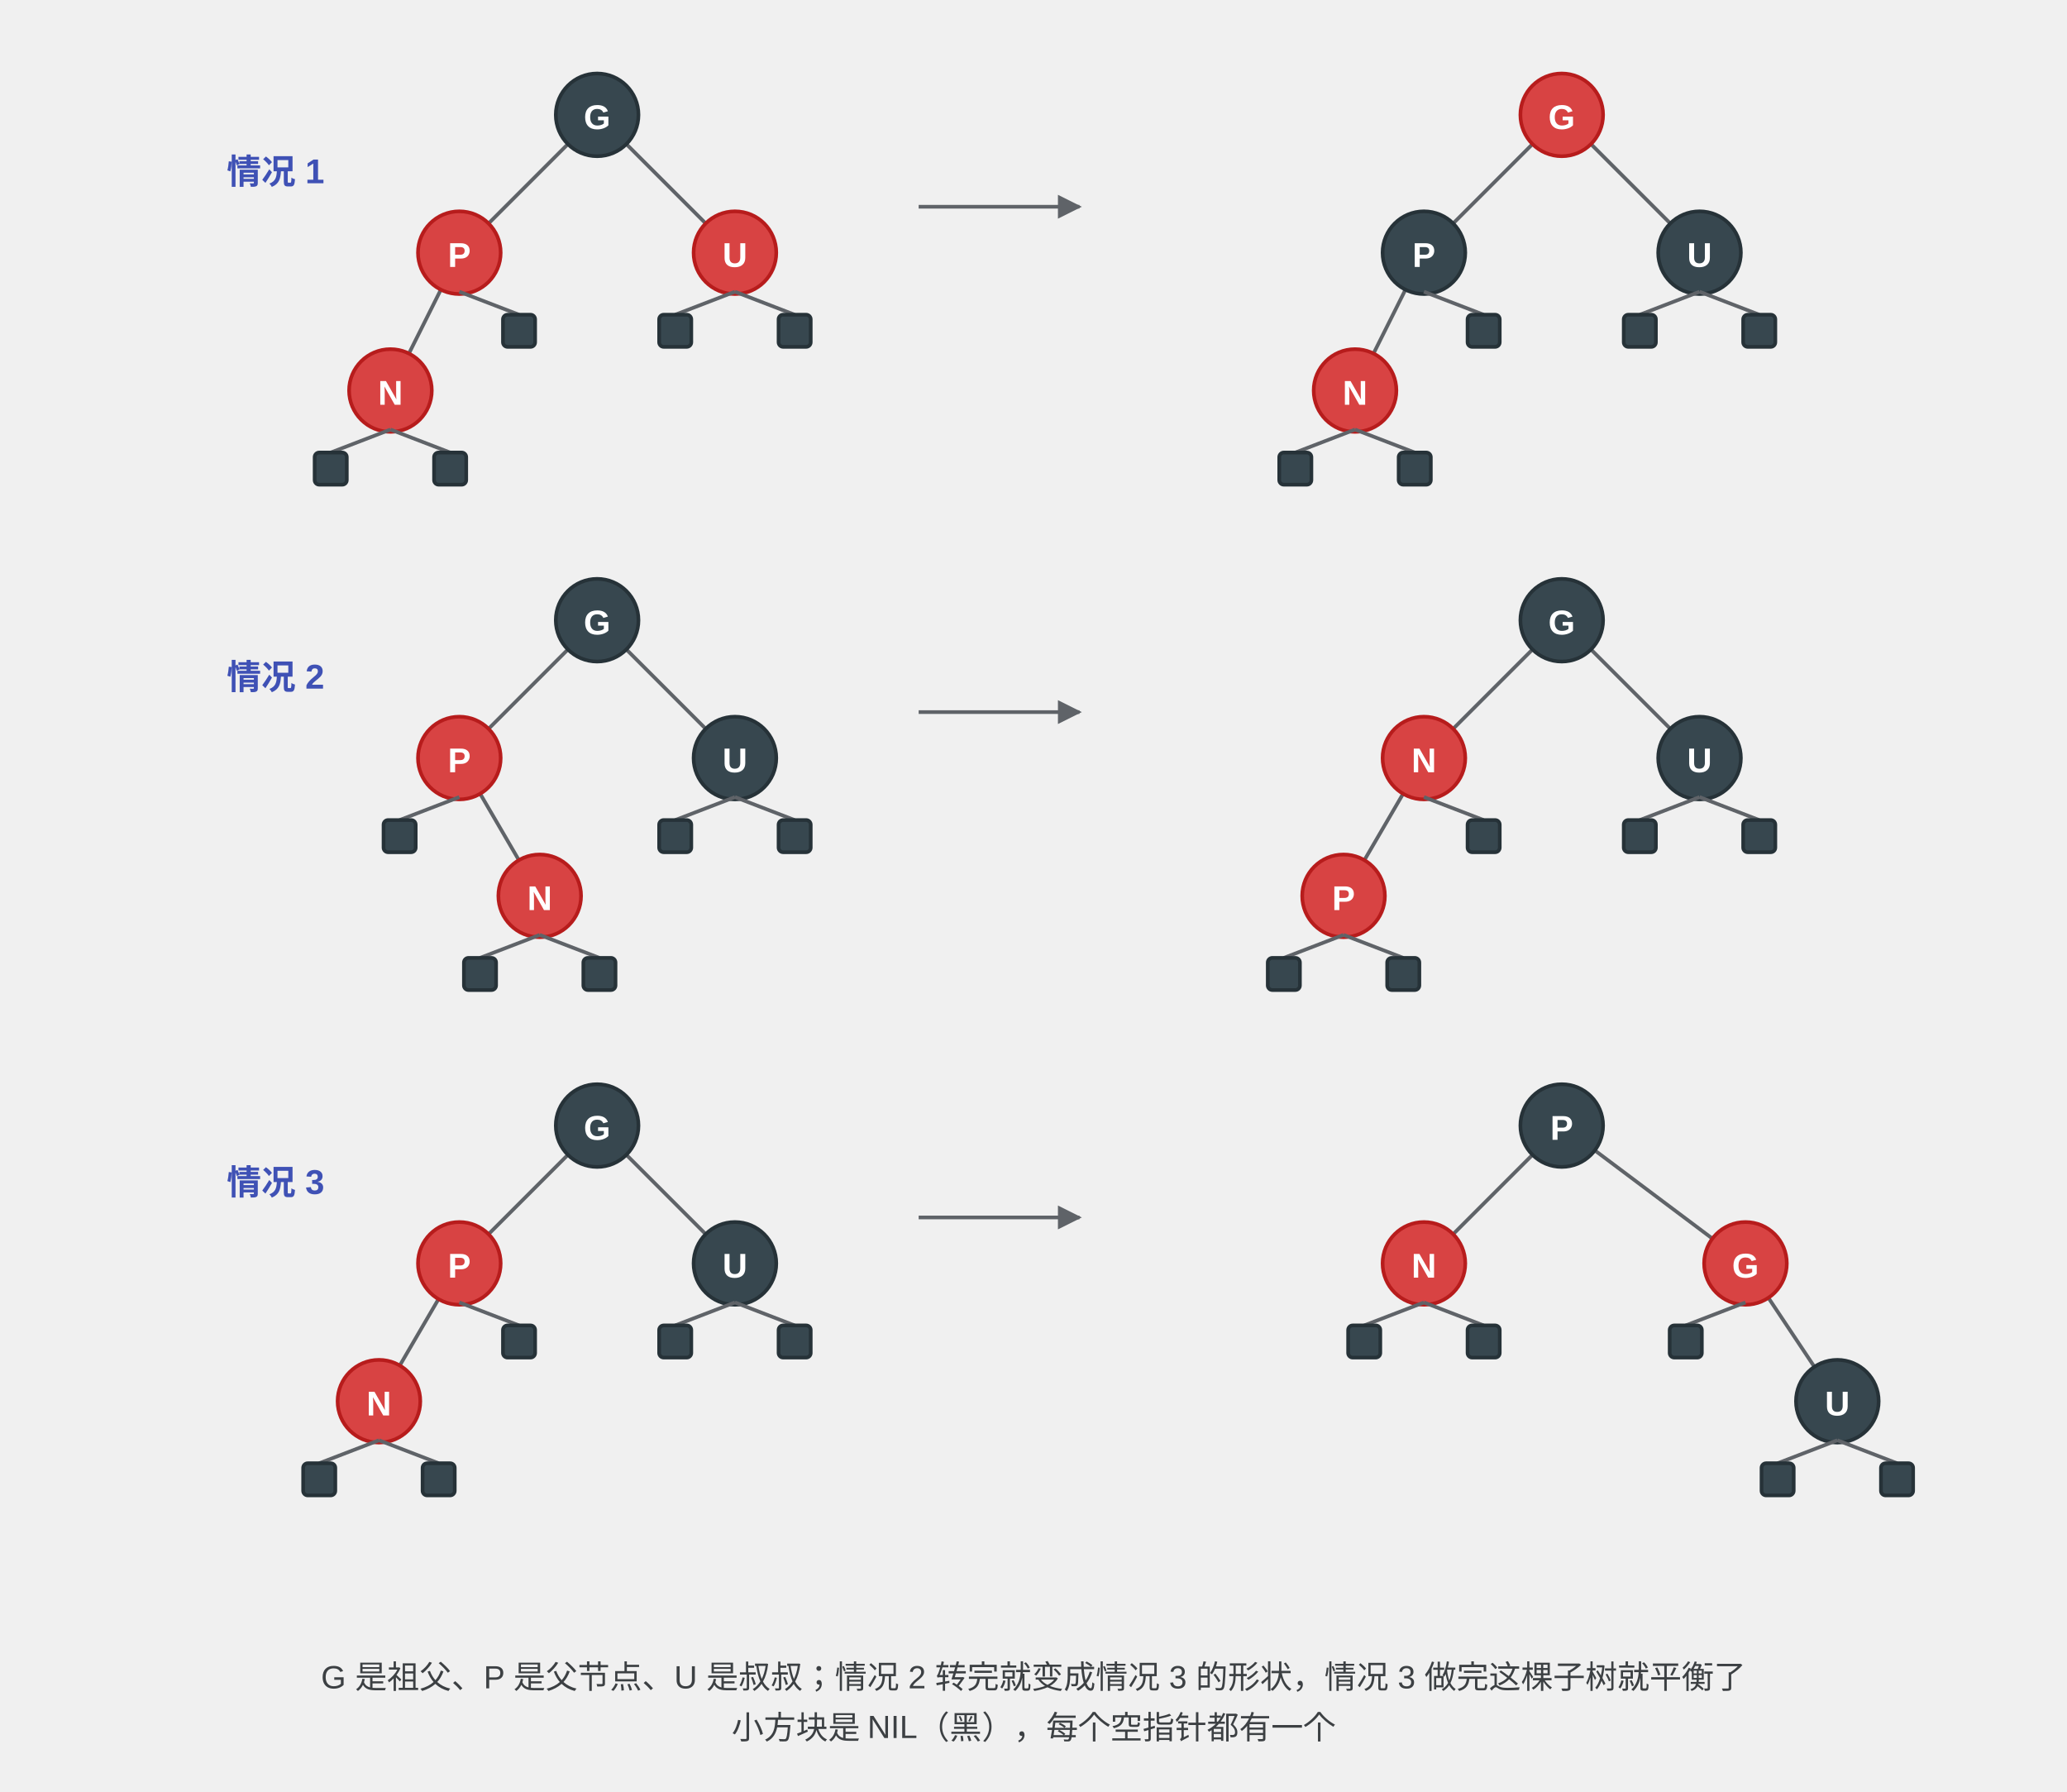
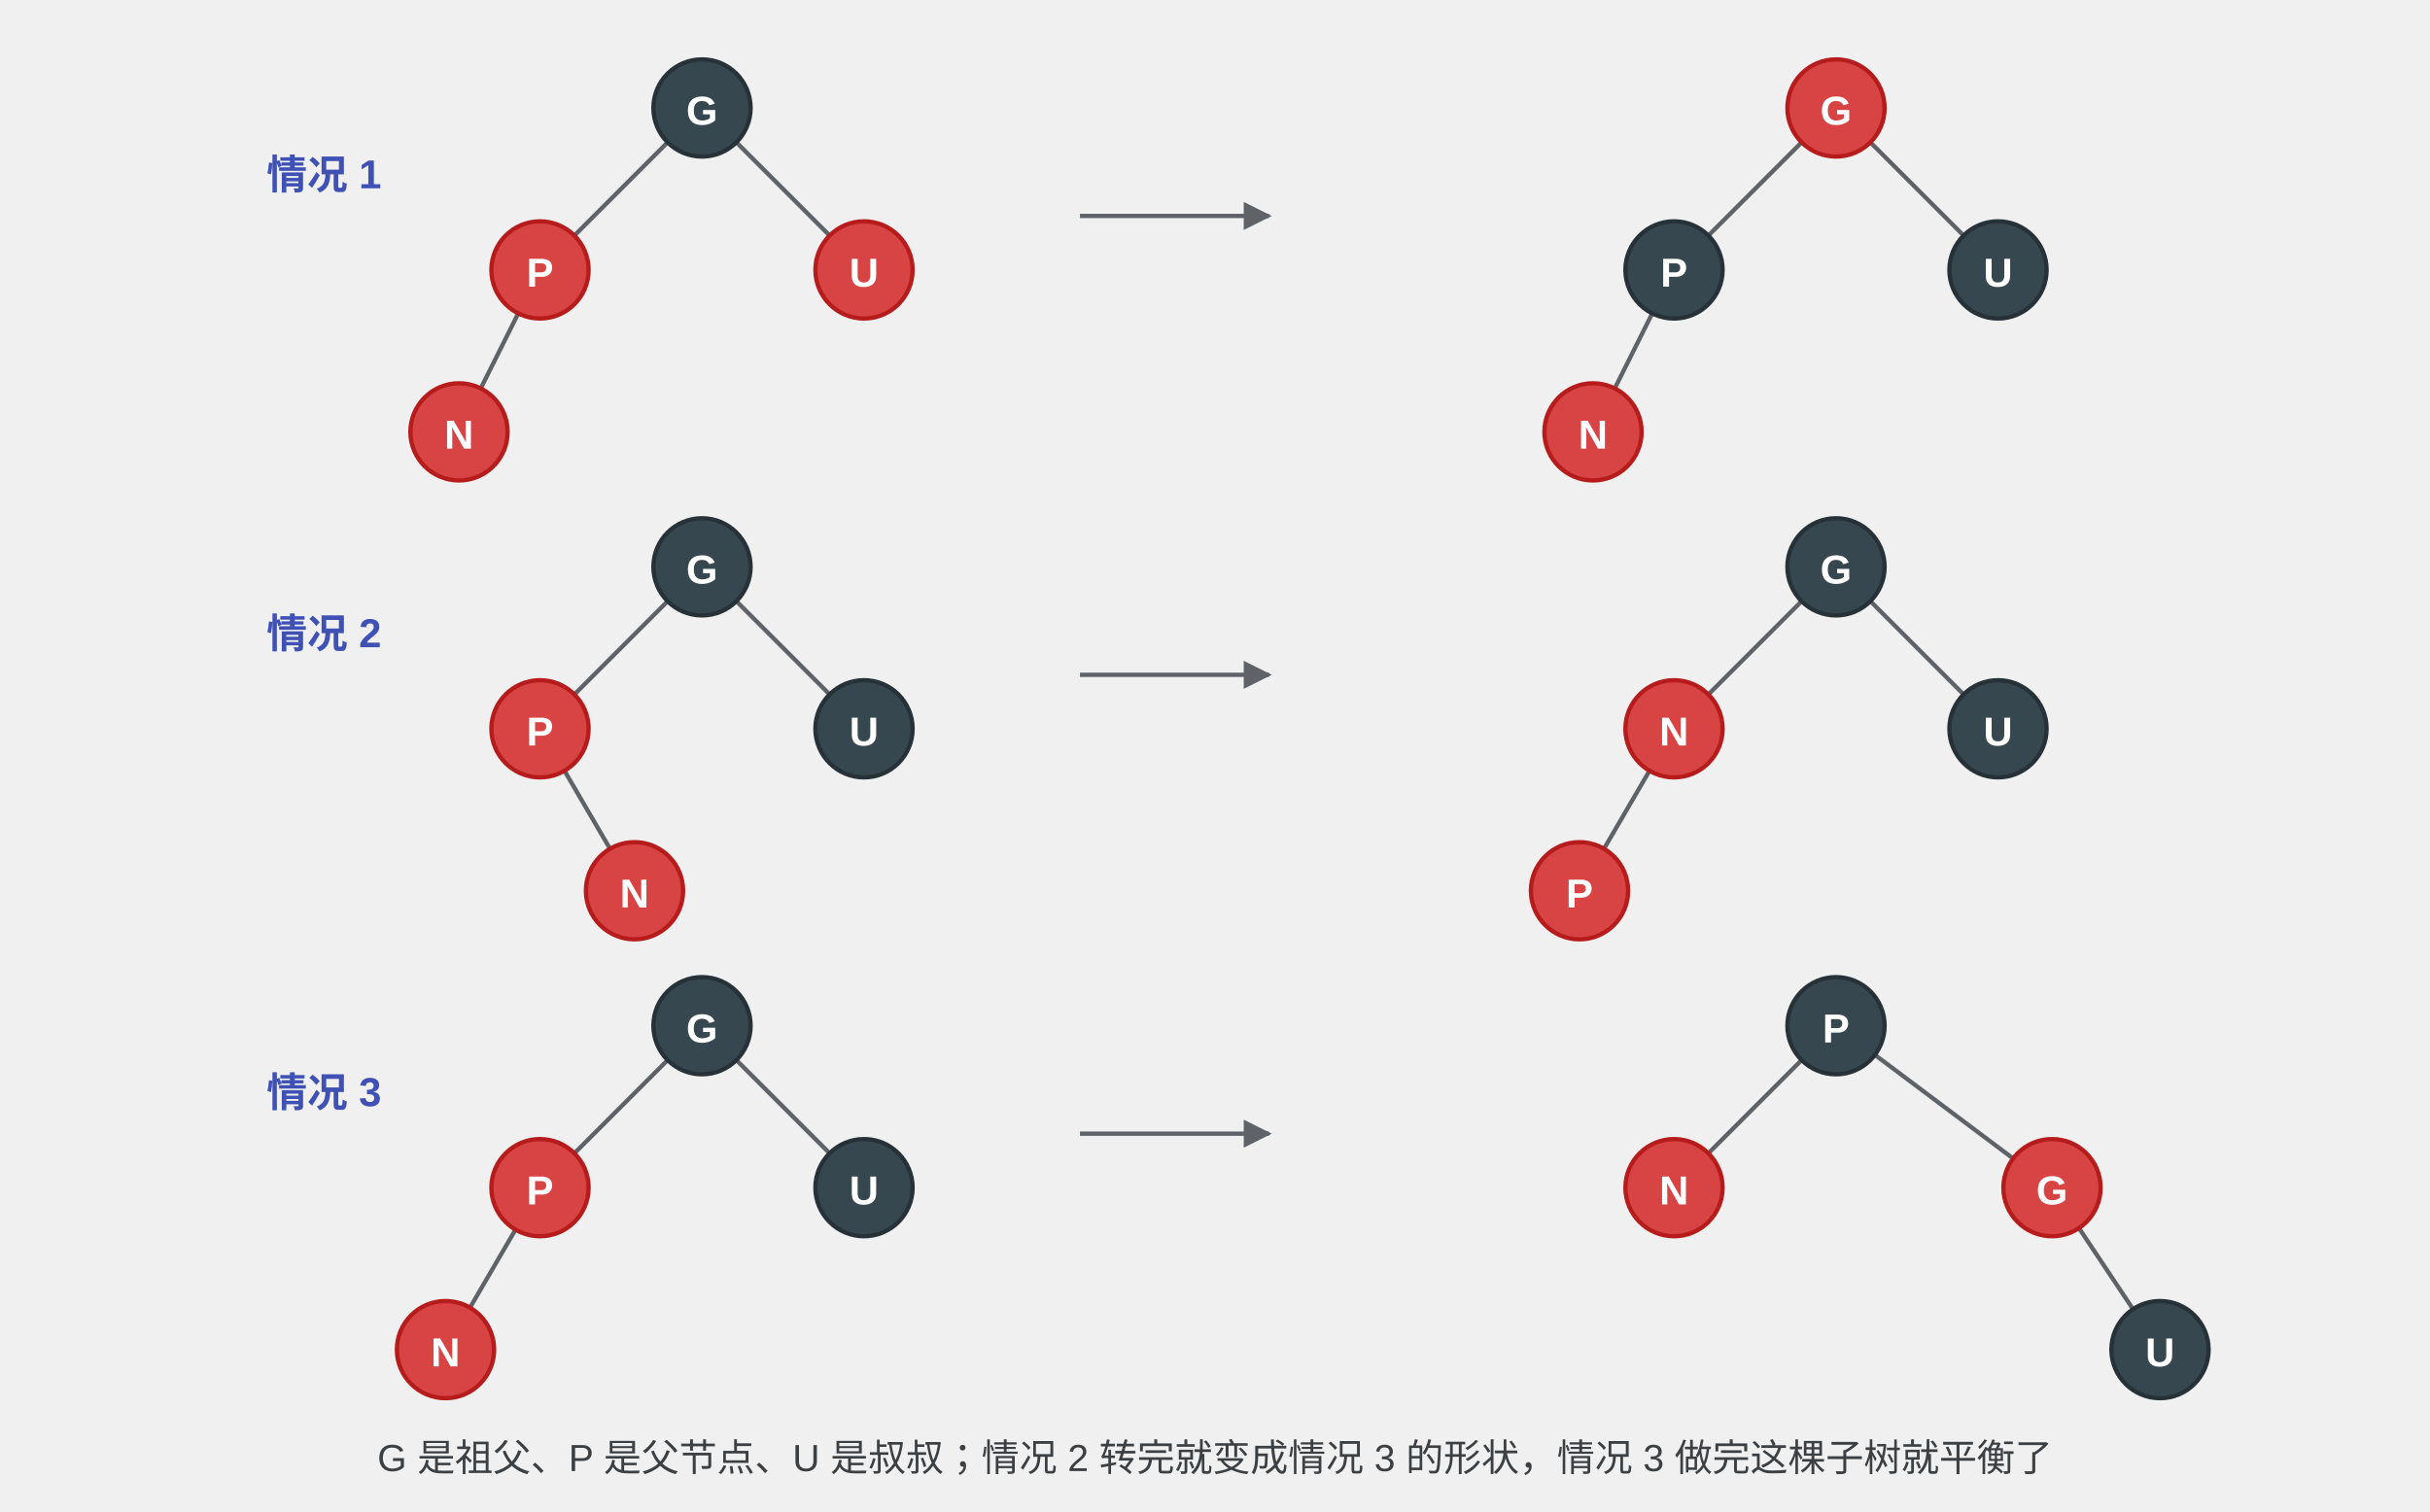
- <svg xmlns="http://www.w3.org/2000/svg" width="900" height="780" viewBox="0 0 900 780" role="img" aria-label="红黑树插入后的三种修复情况">
+ <svg xmlns="http://www.w3.org/2000/svg" width="900" height="560" viewBox="0 0 900 560" role="img" aria-label="红黑树插入后的三种修复情况">
  <style>
    .edge{stroke:#5f6368;stroke-width:1.6;fill:none}
    .link{stroke:#9aa0a6;stroke-width:1.4;fill:none}
    .bk{fill:#37474f;stroke:#263238;stroke-width:1.6}
    .rd{fill:#d84343;stroke:#b71c1c;stroke-width:1.6}
    .ring{fill:none;stroke:#263238;stroke-width:1.6}
    .nt{fill:#ffffff;font-family:ui-sans-serif,-apple-system,'PingFang SC','Noto Sans SC',Arial,sans-serif;font-size:15px;font-weight:600;text-anchor:middle;dominant-baseline:central}
    .box{fill:#f4f5f7;stroke:#9aa0a6;stroke-width:1.4}
    .hl{fill:#dbe4ff;stroke:#3f51b5;stroke-width:1.6}
    .key{fill:#1f2330;font-family:ui-sans-serif,-apple-system,'PingFang SC','Noto Sans SC',Arial,sans-serif;font-size:12.5px;font-weight:500;text-anchor:middle;dominant-baseline:central}
    .cap{fill:#3f51b5;font-family:ui-sans-serif,-apple-system,'PingFang SC','Noto Sans SC',Arial,sans-serif;font-size:15px;font-weight:600;text-anchor:middle}
    .lbl{fill:#3c4043;font-family:ui-sans-serif,-apple-system,'PingFang SC','Noto Sans SC',Arial,sans-serif;font-size:14px;font-weight:500}
    .row{fill:#3f51b5;font-family:ui-sans-serif,-apple-system,'PingFang SC','Noto Sans SC',Arial,sans-serif;font-size:15px;font-weight:600}
    .note{fill:#3c4043;font-family:ui-sans-serif,-apple-system,'PingFang SC','Noto Sans SC',Arial,sans-serif;font-size:13px;text-anchor:middle}
    .mk{fill:#5f6368}
    @media (prefers-color-scheme: dark){
      .edge{stroke:#9aa0a6}
      .link{stroke:#7a7f8f}
      .bk{fill:#455a64;stroke:#90a4ae}
      .rd{fill:#c62828;stroke:#ef9a9a}
      .ring{stroke:#90a4ae}
      .box{fill:#262a3a;stroke:#7a7f8f}
      .hl{fill:#33406b;stroke:#9fa8da}
      .key{fill:#e8eaf6}
      .cap{fill:#9fa8da}
      .lbl{fill:#c7cad6}
      .row{fill:#9fa8da}
      .note{fill:#c7cad6}
      .mk{fill:#9aa0a6}
    }
  </style>
  <defs>
    <marker id="arrow" viewBox="0 0 10 10" refX="9" refY="5" markerWidth="6.5" markerHeight="6.5" orient="auto-start-reverse">
      <path class="mk" d="M0,0 L10,5 L0,10 z" />
    </marker>
  </defs>
-   <text class="cap" x="120" y="80" text-anchor="end">情况 1</text>
-   <line class="edge" x1="260" y1="50" x2="200" y2="110" />
-   <line class="edge" x1="260" y1="50" x2="320" y2="110" />
-   <line class="edge" x1="200" y1="110" x2="170" y2="170" />
-   <circle class="bk" cx="260" cy="50" r="18" />
-   <text class="nt" x="260" y="51">G</text>
-   <circle class="rd" cx="200" cy="110" r="18" />
-   <text class="nt" x="200" y="111">P</text>
-   <circle class="rd" cx="320" cy="110" r="18" />
-   <text class="nt" x="320" y="111">U</text>
-   <circle class="rd" cx="170" cy="170" r="18" />
-   <text class="nt" x="170" y="171">N</text>
-   <line class="edge" x1="200" y1="127" x2="226" y2="137" />
-   <rect class="bk" x="219.0" y="137.0" width="14" height="14" rx="2" />
-   <line class="edge" x1="320" y1="127" x2="294" y2="137" />
-   <rect class="bk" x="287.0" y="137.0" width="14" height="14" rx="2" />
-   <line class="edge" x1="320" y1="127" x2="346" y2="137" />
-   <rect class="bk" x="339.0" y="137.0" width="14" height="14" rx="2" />
-   <line class="edge" x1="170" y1="187" x2="144" y2="197" />
-   <rect class="bk" x="137.0" y="197.0" width="14" height="14" rx="2" />
-   <line class="edge" x1="170" y1="187" x2="196" y2="197" />
-   <rect class="bk" x="189.0" y="197.0" width="14" height="14" rx="2" />
-   <line class="edge" x1="400" y1="90" x2="470" y2="90" marker-end="url(#arrow)" />
-   <line class="edge" x1="680" y1="50" x2="620" y2="110" />
-   <line class="edge" x1="680" y1="50" x2="740" y2="110" />
-   <line class="edge" x1="620" y1="110" x2="590" y2="170" />
-   <circle class="rd" cx="680" cy="50" r="18" />
-   <text class="nt" x="680" y="51">G</text>
-   <circle class="bk" cx="620" cy="110" r="18" />
-   <text class="nt" x="620" y="111">P</text>
-   <circle class="bk" cx="740" cy="110" r="18" />
-   <text class="nt" x="740" y="111">U</text>
-   <circle class="rd" cx="590" cy="170" r="18" />
-   <text class="nt" x="590" y="171">N</text>
-   <line class="edge" x1="620" y1="127" x2="646" y2="137" />
-   <rect class="bk" x="639.0" y="137.0" width="14" height="14" rx="2" />
-   <line class="edge" x1="740" y1="127" x2="714" y2="137" />
-   <rect class="bk" x="707.0" y="137.0" width="14" height="14" rx="2" />
-   <line class="edge" x1="740" y1="127" x2="766" y2="137" />
-   <rect class="bk" x="759.0" y="137.0" width="14" height="14" rx="2" />
-   <line class="edge" x1="590" y1="187" x2="564" y2="197" />
-   <rect class="bk" x="557.0" y="197.0" width="14" height="14" rx="2" />
-   <line class="edge" x1="590" y1="187" x2="616" y2="197" />
-   <rect class="bk" x="609.0" y="197.0" width="14" height="14" rx="2" />
-   <text class="cap" x="120" y="300" text-anchor="end">情况 2</text>
-   <line class="edge" x1="260" y1="270" x2="200" y2="330" />
-   <line class="edge" x1="260" y1="270" x2="320" y2="330" />
-   <line class="edge" x1="200" y1="330" x2="235" y2="390" />
-   <circle class="bk" cx="260" cy="270" r="18" />
-   <text class="nt" x="260" y="271">G</text>
-   <circle class="rd" cx="200" cy="330" r="18" />
-   <text class="nt" x="200" y="331">P</text>
-   <circle class="bk" cx="320" cy="330" r="18" />
-   <text class="nt" x="320" y="331">U</text>
-   <circle class="rd" cx="235" cy="390" r="18" />
-   <text class="nt" x="235" y="391">N</text>
-   <line class="edge" x1="200" y1="347" x2="174" y2="357" />
-   <rect class="bk" x="167.0" y="357.0" width="14" height="14" rx="2" />
-   <line class="edge" x1="320" y1="347" x2="294" y2="357" />
-   <rect class="bk" x="287.0" y="357.0" width="14" height="14" rx="2" />
-   <line class="edge" x1="320" y1="347" x2="346" y2="357" />
-   <rect class="bk" x="339.0" y="357.0" width="14" height="14" rx="2" />
-   <line class="edge" x1="235" y1="407" x2="209" y2="417" />
-   <rect class="bk" x="202.0" y="417.0" width="14" height="14" rx="2" />
-   <line class="edge" x1="235" y1="407" x2="261" y2="417" />
-   <rect class="bk" x="254.0" y="417.0" width="14" height="14" rx="2" />
-   <line class="edge" x1="400" y1="310" x2="470" y2="310" marker-end="url(#arrow)" />
-   <line class="edge" x1="680" y1="270" x2="620" y2="330" />
-   <line class="edge" x1="680" y1="270" x2="740" y2="330" />
-   <line class="edge" x1="620" y1="330" x2="585" y2="390" />
-   <circle class="bk" cx="680" cy="270" r="18" />
-   <text class="nt" x="680" y="271">G</text>
-   <circle class="rd" cx="620" cy="330" r="18" />
-   <text class="nt" x="620" y="331">N</text>
-   <circle class="bk" cx="740" cy="330" r="18" />
-   <text class="nt" x="740" y="331">U</text>
-   <circle class="rd" cx="585" cy="390" r="18" />
-   <text class="nt" x="585" y="391">P</text>
-   <line class="edge" x1="620" y1="347" x2="646" y2="357" />
-   <rect class="bk" x="639.0" y="357.0" width="14" height="14" rx="2" />
-   <line class="edge" x1="740" y1="347" x2="714" y2="357" />
-   <rect class="bk" x="707.0" y="357.0" width="14" height="14" rx="2" />
-   <line class="edge" x1="740" y1="347" x2="766" y2="357" />
-   <rect class="bk" x="759.0" y="357.0" width="14" height="14" rx="2" />
-   <line class="edge" x1="585" y1="407" x2="559" y2="417" />
-   <rect class="bk" x="552.0" y="417.0" width="14" height="14" rx="2" />
-   <line class="edge" x1="585" y1="407" x2="611" y2="417" />
-   <rect class="bk" x="604.0" y="417.0" width="14" height="14" rx="2" />
-   <text class="cap" x="120" y="520" text-anchor="end">情况 3</text>
-   <line class="edge" x1="260" y1="490" x2="200" y2="550" />
-   <line class="edge" x1="260" y1="490" x2="320" y2="550" />
-   <line class="edge" x1="200" y1="550" x2="165" y2="610" />
-   <circle class="bk" cx="260" cy="490" r="18" />
-   <text class="nt" x="260" y="491">G</text>
-   <circle class="rd" cx="200" cy="550" r="18" />
-   <text class="nt" x="200" y="551">P</text>
-   <circle class="bk" cx="320" cy="550" r="18" />
-   <text class="nt" x="320" y="551">U</text>
-   <circle class="rd" cx="165" cy="610" r="18" />
-   <text class="nt" x="165" y="611">N</text>
-   <line class="edge" x1="200" y1="567" x2="226" y2="577" />
-   <rect class="bk" x="219.0" y="577.0" width="14" height="14" rx="2" />
-   <line class="edge" x1="320" y1="567" x2="294" y2="577" />
-   <rect class="bk" x="287.0" y="577.0" width="14" height="14" rx="2" />
-   <line class="edge" x1="320" y1="567" x2="346" y2="577" />
-   <rect class="bk" x="339.0" y="577.0" width="14" height="14" rx="2" />
-   <line class="edge" x1="165" y1="627" x2="139" y2="637" />
-   <rect class="bk" x="132.0" y="637.0" width="14" height="14" rx="2" />
-   <line class="edge" x1="165" y1="627" x2="191" y2="637" />
-   <rect class="bk" x="184.0" y="637.0" width="14" height="14" rx="2" />
-   <line class="edge" x1="400" y1="530" x2="470" y2="530" marker-end="url(#arrow)" />
-   <line class="edge" x1="680" y1="490" x2="620" y2="550" />
-   <line class="edge" x1="680" y1="490" x2="760" y2="550" />
-   <line class="edge" x1="760" y1="550" x2="800" y2="610" />
-   <circle class="bk" cx="680" cy="490" r="18" />
-   <text class="nt" x="680" y="491">P</text>
-   <circle class="rd" cx="620" cy="550" r="18" />
-   <text class="nt" x="620" y="551">N</text>
-   <circle class="rd" cx="760" cy="550" r="18" />
-   <text class="nt" x="760" y="551">G</text>
-   <circle class="bk" cx="800" cy="610" r="18" />
-   <text class="nt" x="800" y="611">U</text>
-   <line class="edge" x1="620" y1="567" x2="594" y2="577" />
-   <rect class="bk" x="587.0" y="577.0" width="14" height="14" rx="2" />
-   <line class="edge" x1="620" y1="567" x2="646" y2="577" />
-   <rect class="bk" x="639.0" y="577.0" width="14" height="14" rx="2" />
-   <line class="edge" x1="760" y1="567" x2="734" y2="577" />
-   <rect class="bk" x="727.0" y="577.0" width="14" height="14" rx="2" />
-   <line class="edge" x1="800" y1="627" x2="774" y2="637" />
-   <rect class="bk" x="767.0" y="637.0" width="14" height="14" rx="2" />
-   <line class="edge" x1="800" y1="627" x2="826" y2="637" />
-   <rect class="bk" x="819.0" y="637.0" width="14" height="14" rx="2" />
-   <text class="lbl" x="450" y="735" text-anchor="middle">G 是祖父、P 是父节点、U 是叔叔；情况 2 转完就变成情况 3 的形状，情况 3 做完这棵子树就平衡了</text>
-   <text class="lbl" x="450" y="757" text-anchor="middle">小方块是 NIL（黑），每个空指针都有一个</text>
+   <text class="cap" x="120" y="70" text-anchor="end">情况 1</text>
+   <line class="edge" x1="260" y1="40" x2="200" y2="100" />
+   <line class="edge" x1="260" y1="40" x2="320" y2="100" />
+   <line class="edge" x1="200" y1="100" x2="170" y2="160" />
+   <circle class="bk" cx="260" cy="40" r="18" />
+   <text class="nt" x="260" y="41">G</text>
+   <circle class="rd" cx="200" cy="100" r="18" />
+   <text class="nt" x="200" y="101">P</text>
+   <circle class="rd" cx="320" cy="100" r="18" />
+   <text class="nt" x="320" y="101">U</text>
+   <circle class="rd" cx="170" cy="160" r="18" />
+   <text class="nt" x="170" y="161">N</text>
+   <line class="edge" x1="400" y1="80" x2="470" y2="80" marker-end="url(#arrow)" />
+   <line class="edge" x1="680" y1="40" x2="620" y2="100" />
+   <line class="edge" x1="680" y1="40" x2="740" y2="100" />
+   <line class="edge" x1="620" y1="100" x2="590" y2="160" />
+   <circle class="rd" cx="680" cy="40" r="18" />
+   <text class="nt" x="680" y="41">G</text>
+   <circle class="bk" cx="620" cy="100" r="18" />
+   <text class="nt" x="620" y="101">P</text>
+   <circle class="bk" cx="740" cy="100" r="18" />
+   <text class="nt" x="740" y="101">U</text>
+   <circle class="rd" cx="590" cy="160" r="18" />
+   <text class="nt" x="590" y="161">N</text>
+   <text class="cap" x="120" y="240" text-anchor="end">情况 2</text>
+   <line class="edge" x1="260" y1="210" x2="200" y2="270" />
+   <line class="edge" x1="260" y1="210" x2="320" y2="270" />
+   <line class="edge" x1="200" y1="270" x2="235" y2="330" />
+   <circle class="bk" cx="260" cy="210" r="18" />
+   <text class="nt" x="260" y="211">G</text>
+   <circle class="rd" cx="200" cy="270" r="18" />
+   <text class="nt" x="200" y="271">P</text>
+   <circle class="bk" cx="320" cy="270" r="18" />
+   <text class="nt" x="320" y="271">U</text>
+   <circle class="rd" cx="235" cy="330" r="18" />
+   <text class="nt" x="235" y="331">N</text>
+   <line class="edge" x1="400" y1="250" x2="470" y2="250" marker-end="url(#arrow)" />
+   <line class="edge" x1="680" y1="210" x2="620" y2="270" />
+   <line class="edge" x1="680" y1="210" x2="740" y2="270" />
+   <line class="edge" x1="620" y1="270" x2="585" y2="330" />
+   <circle class="bk" cx="680" cy="210" r="18" />
+   <text class="nt" x="680" y="211">G</text>
+   <circle class="rd" cx="620" cy="270" r="18" />
+   <text class="nt" x="620" y="271">N</text>
+   <circle class="bk" cx="740" cy="270" r="18" />
+   <text class="nt" x="740" y="271">U</text>
+   <circle class="rd" cx="585" cy="330" r="18" />
+   <text class="nt" x="585" y="331">P</text>
+   <text class="cap" x="120" y="410" text-anchor="end">情况 3</text>
+   <line class="edge" x1="260" y1="380" x2="200" y2="440" />
+   <line class="edge" x1="260" y1="380" x2="320" y2="440" />
+   <line class="edge" x1="200" y1="440" x2="165" y2="500" />
+   <circle class="bk" cx="260" cy="380" r="18" />
+   <text class="nt" x="260" y="381">G</text>
+   <circle class="rd" cx="200" cy="440" r="18" />
+   <text class="nt" x="200" y="441">P</text>
+   <circle class="bk" cx="320" cy="440" r="18" />
+   <text class="nt" x="320" y="441">U</text>
+   <circle class="rd" cx="165" cy="500" r="18" />
+   <text class="nt" x="165" y="501">N</text>
+   <line class="edge" x1="400" y1="420" x2="470" y2="420" marker-end="url(#arrow)" />
+   <line class="edge" x1="680" y1="380" x2="620" y2="440" />
+   <line class="edge" x1="680" y1="380" x2="760" y2="440" />
+   <line class="edge" x1="760" y1="440" x2="800" y2="500" />
+   <circle class="bk" cx="680" cy="380" r="18" />
+   <text class="nt" x="680" y="381">P</text>
+   <circle class="rd" cx="620" cy="440" r="18" />
+   <text class="nt" x="620" y="441">N</text>
+   <circle class="rd" cx="760" cy="440" r="18" />
+   <text class="nt" x="760" y="441">G</text>
+   <circle class="bk" cx="800" cy="500" r="18" />
+   <text class="nt" x="800" y="501">U</text>
+   <text class="lbl" x="450" y="545" text-anchor="middle">G 是祖父、P 是父节点、U 是叔叔；情况 2 转完就变成情况 3 的形状，情况 3 做完这棵子树就平衡了</text>
</svg>
